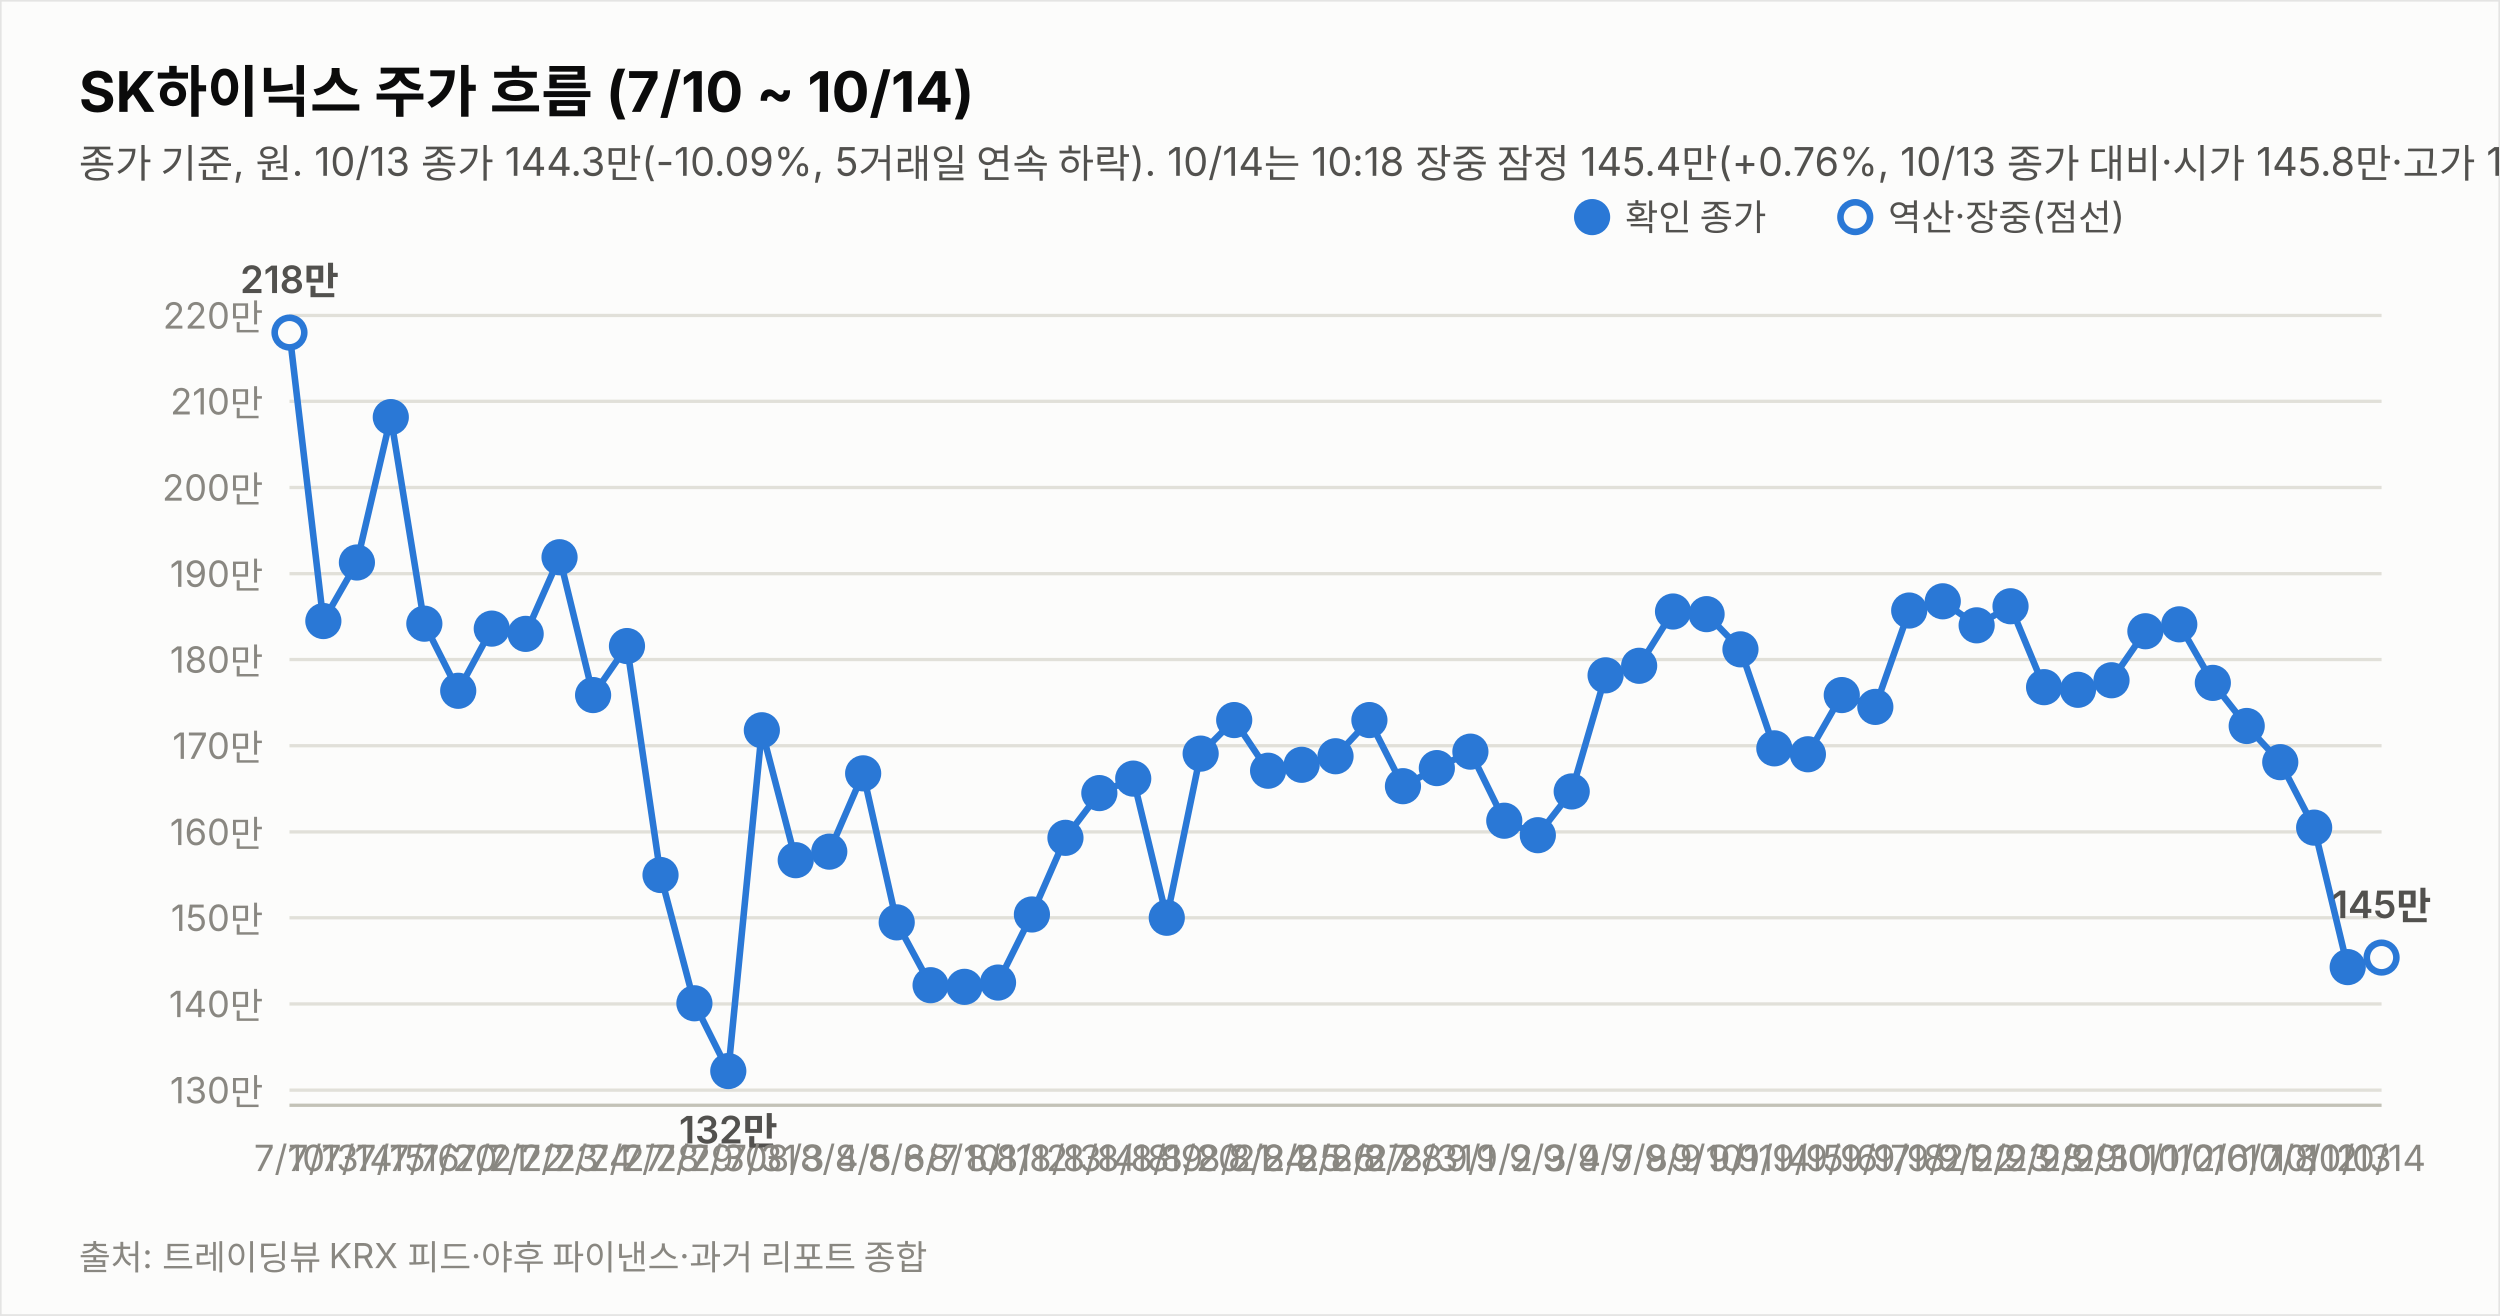
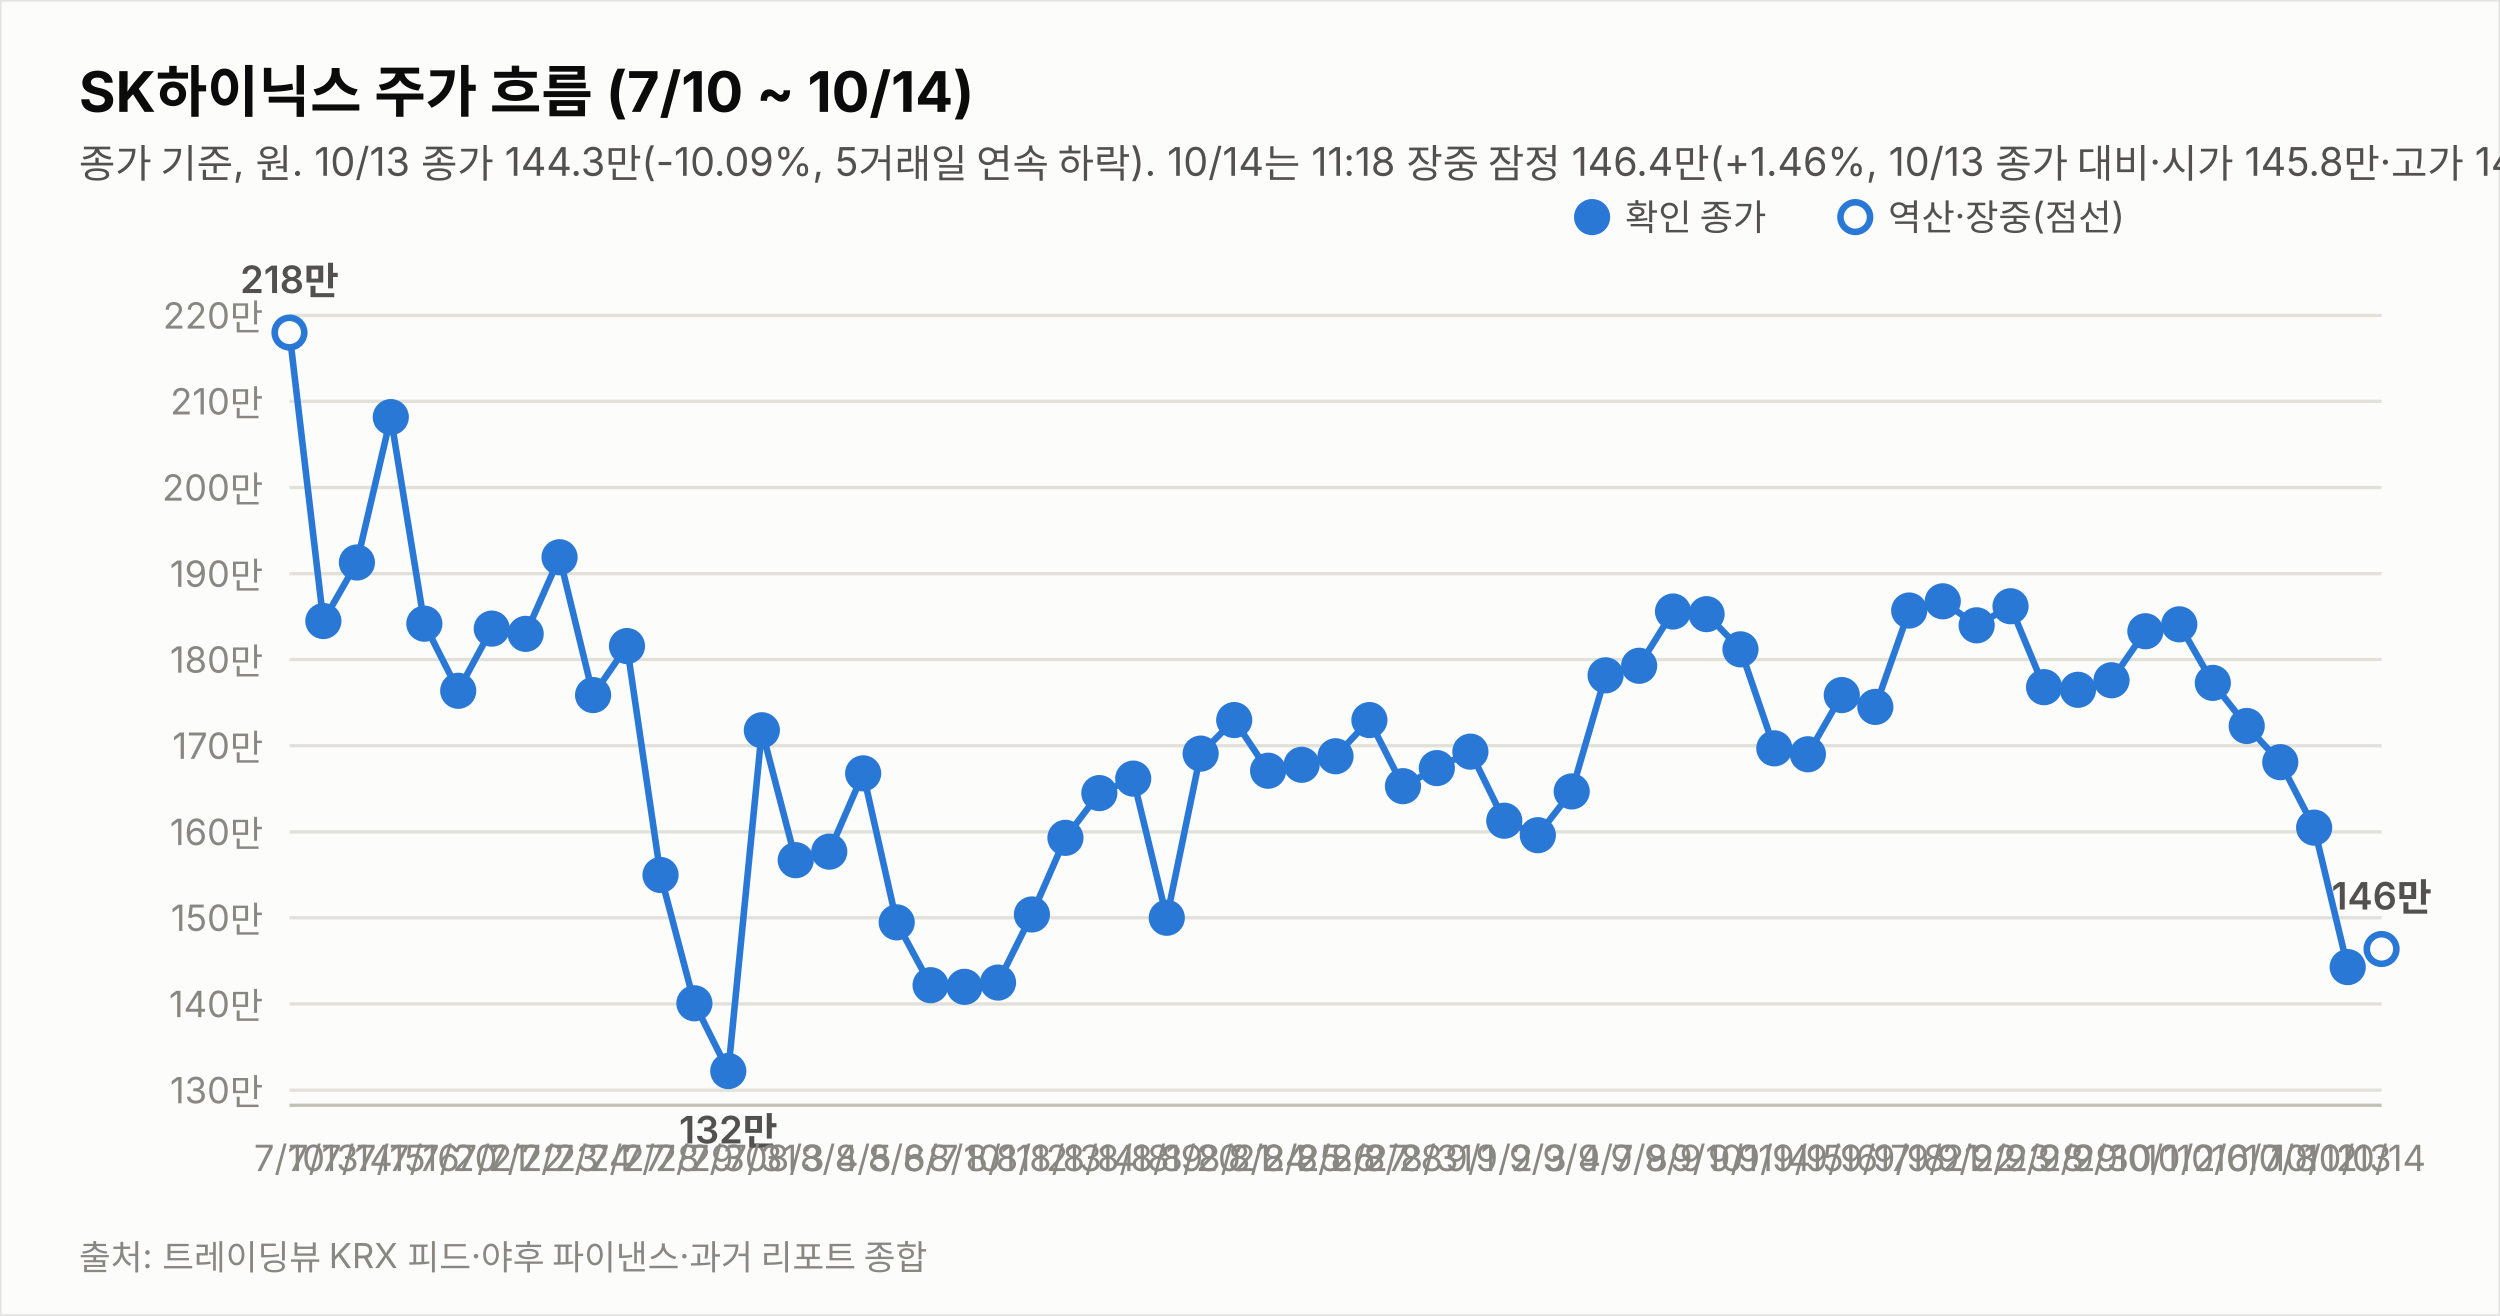
<svg xmlns="http://www.w3.org/2000/svg" width="760" height="400" viewBox="0 0 760 400" font-family="system-ui,-apple-system,&quot;Segoe UI&quot;,&quot;Malgun Gothic&quot;,&quot;Apple SD Gothic Neo&quot;,sans-serif">
  <rect width="760" height="400" fill="#fcfcfb" stroke="rgba(11,11,11,0.10)" />
  <text x="24" y="34" font-size="17" font-weight="700" fill="#0b0b0b">SK하이닉스 주가 흐름 (7/10 ~ 10/14)</text>
-   <text x="24" y="54" font-size="12" fill="#52514e">종가 기준, 원. 10/13 종가 144.3만(-10.09%, 5거래일 연속 하락). 10/14는 10:18 장중 잠정 145.4만(+0.76%, 10/13 종가 대비·시가 145.8만·고가 149.7만·저가 145.1만, 야후 20분 지연 시세). 지표는 10/14 10:18 잠정.</text>
+   <text x="24" y="54" font-size="12" fill="#52514e">종가 기준, 원. 10/13 종가 144.3만(-10.09%, 5거래일 연속 하락). 10/14는 11:18 장중 잠정 146.4만(+1.46%, 10/13 종가 대비·시가 145.8만·고가 149.7만·저가 145.1만, 야후 20분 지연 시세). 지표는 10/14 11:18 잠정.</text>
  <line x1="88" y1="331.4" x2="724" y2="331.4" stroke="#e1e0d9" stroke-width="1" />
  <text x="80" y="335.4" font-size="11" fill="#898781" text-anchor="end" style="font-variant-numeric:tabular-nums">130만</text>
  <line x1="88" y1="305.2" x2="724" y2="305.2" stroke="#e1e0d9" stroke-width="1" />
  <text x="80" y="309.2" font-size="11" fill="#898781" text-anchor="end" style="font-variant-numeric:tabular-nums">140만</text>
  <line x1="88" y1="279.0" x2="724" y2="279.0" stroke="#e1e0d9" stroke-width="1" />
  <text x="80" y="283.0" font-size="11" fill="#898781" text-anchor="end" style="font-variant-numeric:tabular-nums">150만</text>
  <line x1="88" y1="252.9" x2="724" y2="252.9" stroke="#e1e0d9" stroke-width="1" />
  <text x="80" y="256.9" font-size="11" fill="#898781" text-anchor="end" style="font-variant-numeric:tabular-nums">160만</text>
  <line x1="88" y1="226.7" x2="724" y2="226.7" stroke="#e1e0d9" stroke-width="1" />
  <text x="80" y="230.7" font-size="11" fill="#898781" text-anchor="end" style="font-variant-numeric:tabular-nums">170만</text>
  <line x1="88" y1="200.5" x2="724" y2="200.5" stroke="#e1e0d9" stroke-width="1" />
  <text x="80" y="204.5" font-size="11" fill="#898781" text-anchor="end" style="font-variant-numeric:tabular-nums">180만</text>
  <line x1="88" y1="174.4" x2="724" y2="174.4" stroke="#e1e0d9" stroke-width="1" />
  <text x="80" y="178.4" font-size="11" fill="#898781" text-anchor="end" style="font-variant-numeric:tabular-nums">190만</text>
  <line x1="88" y1="148.2" x2="724" y2="148.2" stroke="#e1e0d9" stroke-width="1" />
  <text x="80" y="152.2" font-size="11" fill="#898781" text-anchor="end" style="font-variant-numeric:tabular-nums">200만</text>
  <line x1="88" y1="122.0" x2="724" y2="122.0" stroke="#e1e0d9" stroke-width="1" />
  <text x="80" y="126.0" font-size="11" fill="#898781" text-anchor="end" style="font-variant-numeric:tabular-nums">210만</text>
  <line x1="88" y1="95.9" x2="724" y2="95.9" stroke="#e1e0d9" stroke-width="1" />
  <text x="80" y="99.9" font-size="11" fill="#898781" text-anchor="end" style="font-variant-numeric:tabular-nums">220만</text>
  <line x1="88" y1="336" x2="724" y2="336" stroke="#c3c2b7" stroke-width="1" />
  <path d="M88.0,101.1 L98.3,188.8 L108.5,171.0 L118.8,126.8 L129.0,189.6 L139.3,210.0 L149.5,191.1 L159.8,192.7 L170.1,169.4 L180.3,211.3 L190.6,196.4 L200.8,266.0 L211.1,305.0 L221.4,325.6 L231.6,222.0 L241.9,261.5 L252.1,258.9 L262.4,235.1 L272.6,280.4 L282.9,299.5 L293.2,300.0 L303.4,298.7 L313.7,278.0 L323.9,254.7 L334.2,241.1 L344.5,236.7 L354.7,279.0 L365.0,229.1 L375.2,218.9 L385.5,234.3 L395.7,232.5 L406.0,229.9 L416.3,218.9 L426.5,239.0 L436.8,233.5 L447.0,228.5 L457.3,249.5 L467.5,253.9 L477.8,240.6 L488.1,205.3 L498.3,202.4 L508.6,185.9 L518.8,186.7 L529.1,197.4 L539.4,227.5 L549.6,229.3 L559.9,211.3 L570.1,214.9 L580.4,185.6 L590.6,182.8 L600.9,190.1 L611.2,184.3 L621.4,208.9 L631.7,209.7 L641.9,206.8 L652.2,191.9 L662.5,189.8 L672.7,207.6 L683.0,220.7 L693.2,231.7 L703.5,251.6 L713.7,294.0" fill="none" stroke="#2a78d6" stroke-width="2" />
-   <path d="M713.7,294.0 L724.0,291.1" fill="none" stroke="#2a78d6" stroke-width="2" stroke-dasharray="5 4" />
+   <path d="M713.7,294.0 L724.0,288.5" fill="none" stroke="#2a78d6" stroke-width="2" stroke-dasharray="5 4" />
  <circle cx="88.0" cy="101.1" r="4.5" fill="#fcfcfb" stroke="#2a78d6" stroke-width="2" />
  <text x="88.0" y="356" font-size="11" fill="#898781" text-anchor="middle">7/10</text>
  <text x="88.0" y="89.1" font-size="11.5" font-weight="600" fill="#52514e" text-anchor="middle" style="font-variant-numeric:tabular-nums">218만</text>
  <circle cx="98.3" cy="188.8" r="4.5" fill="#2a78d6" stroke="#2a78d6" stroke-width="2" />
  <text x="98.3" y="356" font-size="11" fill="#898781" text-anchor="middle">7/13</text>
  <circle cx="108.5" cy="171.0" r="4.5" fill="#2a78d6" stroke="#2a78d6" stroke-width="2" />
  <text x="108.5" y="356" font-size="11" fill="#898781" text-anchor="middle">7/14</text>
  <circle cx="118.8" cy="126.8" r="4.5" fill="#2a78d6" stroke="#2a78d6" stroke-width="2" />
  <text x="118.8" y="356" font-size="11" fill="#898781" text-anchor="middle">7/15</text>
  <circle cx="129.0" cy="189.6" r="4.5" fill="#2a78d6" stroke="#2a78d6" stroke-width="2" />
  <text x="129.0" y="356" font-size="11" fill="#898781" text-anchor="middle">7/16</text>
  <circle cx="139.3" cy="210.0" r="4.5" fill="#2a78d6" stroke="#2a78d6" stroke-width="2" />
  <text x="139.3" y="356" font-size="11" fill="#898781" text-anchor="middle">7/20</text>
  <circle cx="149.5" cy="191.1" r="4.5" fill="#2a78d6" stroke="#2a78d6" stroke-width="2" />
  <text x="149.5" y="356" font-size="11" fill="#898781" text-anchor="middle">7/21</text>
  <circle cx="159.8" cy="192.7" r="4.5" fill="#2a78d6" stroke="#2a78d6" stroke-width="2" />
  <text x="159.8" y="356" font-size="11" fill="#898781" text-anchor="middle">7/22</text>
  <circle cx="170.1" cy="169.4" r="4.5" fill="#2a78d6" stroke="#2a78d6" stroke-width="2" />
  <text x="170.1" y="356" font-size="11" fill="#898781" text-anchor="middle">7/23</text>
  <circle cx="180.3" cy="211.3" r="4.5" fill="#2a78d6" stroke="#2a78d6" stroke-width="2" />
  <text x="180.3" y="356" font-size="11" fill="#898781" text-anchor="middle">7/24</text>
  <circle cx="190.6" cy="196.4" r="4.5" fill="#2a78d6" stroke="#2a78d6" stroke-width="2" />
  <text x="190.6" y="356" font-size="11" fill="#898781" text-anchor="middle">7/27</text>
  <circle cx="200.8" cy="266.0" r="4.5" fill="#2a78d6" stroke="#2a78d6" stroke-width="2" />
  <text x="200.8" y="356" font-size="11" fill="#898781" text-anchor="middle">7/28</text>
  <circle cx="211.1" cy="305.0" r="4.5" fill="#2a78d6" stroke="#2a78d6" stroke-width="2" />
  <text x="211.1" y="356" font-size="11" fill="#898781" text-anchor="middle">7/29</text>
  <circle cx="221.4" cy="325.6" r="4.5" fill="#2a78d6" stroke="#2a78d6" stroke-width="2" />
  <text x="221.4" y="356" font-size="11" fill="#898781" text-anchor="middle">7/30</text>
  <text x="221.4" y="347.6" font-size="11.5" font-weight="600" fill="#52514e" text-anchor="middle" style="font-variant-numeric:tabular-nums">132만</text>
  <circle cx="231.6" cy="222.0" r="4.5" fill="#2a78d6" stroke="#2a78d6" stroke-width="2" />
  <text x="231.6" y="356" font-size="11" fill="#898781" text-anchor="middle">7/31</text>
  <circle cx="241.9" cy="261.5" r="4.5" fill="#2a78d6" stroke="#2a78d6" stroke-width="2" />
  <text x="241.9" y="356" font-size="11" fill="#898781" text-anchor="middle">8/3</text>
  <circle cx="252.1" cy="258.9" r="4.5" fill="#2a78d6" stroke="#2a78d6" stroke-width="2" />
  <text x="252.1" y="356" font-size="11" fill="#898781" text-anchor="middle">8/4</text>
  <circle cx="262.4" cy="235.1" r="4.5" fill="#2a78d6" stroke="#2a78d6" stroke-width="2" />
  <text x="262.4" y="356" font-size="11" fill="#898781" text-anchor="middle">8/5</text>
  <circle cx="272.6" cy="280.4" r="4.5" fill="#2a78d6" stroke="#2a78d6" stroke-width="2" />
  <text x="272.6" y="356" font-size="11" fill="#898781" text-anchor="middle">8/6</text>
  <circle cx="282.9" cy="299.5" r="4.5" fill="#2a78d6" stroke="#2a78d6" stroke-width="2" />
  <text x="282.9" y="356" font-size="11" fill="#898781" text-anchor="middle">8/7</text>
  <circle cx="293.2" cy="300.0" r="4.5" fill="#2a78d6" stroke="#2a78d6" stroke-width="2" />
  <text x="293.2" y="356" font-size="11" fill="#898781" text-anchor="middle">8/10</text>
  <circle cx="303.4" cy="298.7" r="4.5" fill="#2a78d6" stroke="#2a78d6" stroke-width="2" />
  <text x="303.4" y="356" font-size="11" fill="#898781" text-anchor="middle">8/11</text>
  <circle cx="313.7" cy="278.0" r="4.5" fill="#2a78d6" stroke="#2a78d6" stroke-width="2" />
  <text x="313.7" y="356" font-size="11" fill="#898781" text-anchor="middle">8/12</text>
  <circle cx="323.9" cy="254.7" r="4.5" fill="#2a78d6" stroke="#2a78d6" stroke-width="2" />
  <text x="323.9" y="356" font-size="11" fill="#898781" text-anchor="middle">8/13</text>
  <circle cx="334.2" cy="241.1" r="4.5" fill="#2a78d6" stroke="#2a78d6" stroke-width="2" />
  <text x="334.2" y="356" font-size="11" fill="#898781" text-anchor="middle">8/14</text>
  <circle cx="344.5" cy="236.7" r="4.5" fill="#2a78d6" stroke="#2a78d6" stroke-width="2" />
  <text x="344.5" y="356" font-size="11" fill="#898781" text-anchor="middle">8/18</text>
  <circle cx="354.7" cy="279.0" r="4.5" fill="#2a78d6" stroke="#2a78d6" stroke-width="2" />
  <text x="354.7" y="356" font-size="11" fill="#898781" text-anchor="middle">8/19</text>
  <circle cx="365.0" cy="229.1" r="4.5" fill="#2a78d6" stroke="#2a78d6" stroke-width="2" />
  <text x="365.0" y="356" font-size="11" fill="#898781" text-anchor="middle">8/20</text>
  <circle cx="375.2" cy="218.9" r="4.5" fill="#2a78d6" stroke="#2a78d6" stroke-width="2" />
  <text x="375.2" y="356" font-size="11" fill="#898781" text-anchor="middle">8/21</text>
  <circle cx="385.5" cy="234.3" r="4.5" fill="#2a78d6" stroke="#2a78d6" stroke-width="2" />
  <text x="385.5" y="356" font-size="11" fill="#898781" text-anchor="middle">8/24</text>
  <circle cx="395.7" cy="232.5" r="4.5" fill="#2a78d6" stroke="#2a78d6" stroke-width="2" />
  <text x="395.7" y="356" font-size="11" fill="#898781" text-anchor="middle">8/25</text>
  <circle cx="406.0" cy="229.9" r="4.5" fill="#2a78d6" stroke="#2a78d6" stroke-width="2" />
  <text x="406.0" y="356" font-size="11" fill="#898781" text-anchor="middle">8/26</text>
  <circle cx="416.3" cy="218.9" r="4.5" fill="#2a78d6" stroke="#2a78d6" stroke-width="2" />
  <text x="416.3" y="356" font-size="11" fill="#898781" text-anchor="middle">8/27</text>
  <circle cx="426.5" cy="239.0" r="4.5" fill="#2a78d6" stroke="#2a78d6" stroke-width="2" />
  <text x="426.5" y="356" font-size="11" fill="#898781" text-anchor="middle">8/28</text>
  <circle cx="436.8" cy="233.5" r="4.5" fill="#2a78d6" stroke="#2a78d6" stroke-width="2" />
  <text x="436.8" y="356" font-size="11" fill="#898781" text-anchor="middle">8/31</text>
  <circle cx="447.0" cy="228.5" r="4.5" fill="#2a78d6" stroke="#2a78d6" stroke-width="2" />
  <text x="447.0" y="356" font-size="11" fill="#898781" text-anchor="middle">9/1</text>
  <circle cx="457.3" cy="249.5" r="4.5" fill="#2a78d6" stroke="#2a78d6" stroke-width="2" />
  <text x="457.3" y="356" font-size="11" fill="#898781" text-anchor="middle">9/2</text>
  <circle cx="467.5" cy="253.9" r="4.5" fill="#2a78d6" stroke="#2a78d6" stroke-width="2" />
  <text x="467.5" y="356" font-size="11" fill="#898781" text-anchor="middle">9/3</text>
  <circle cx="477.8" cy="240.6" r="4.5" fill="#2a78d6" stroke="#2a78d6" stroke-width="2" />
  <text x="477.8" y="356" font-size="11" fill="#898781" text-anchor="middle">9/4</text>
  <circle cx="488.1" cy="205.3" r="4.5" fill="#2a78d6" stroke="#2a78d6" stroke-width="2" />
  <text x="488.1" y="356" font-size="11" fill="#898781" text-anchor="middle">9/7</text>
  <circle cx="498.3" cy="202.4" r="4.5" fill="#2a78d6" stroke="#2a78d6" stroke-width="2" />
  <text x="498.3" y="356" font-size="11" fill="#898781" text-anchor="middle">9/8</text>
  <circle cx="508.6" cy="185.9" r="4.5" fill="#2a78d6" stroke="#2a78d6" stroke-width="2" />
  <text x="508.6" y="356" font-size="11" fill="#898781" text-anchor="middle">9/9</text>
  <circle cx="518.8" cy="186.7" r="4.5" fill="#2a78d6" stroke="#2a78d6" stroke-width="2" />
  <text x="518.8" y="356" font-size="11" fill="#898781" text-anchor="middle">9/10</text>
  <circle cx="529.1" cy="197.4" r="4.5" fill="#2a78d6" stroke="#2a78d6" stroke-width="2" />
  <text x="529.1" y="356" font-size="11" fill="#898781" text-anchor="middle">9/11</text>
  <circle cx="539.4" cy="227.5" r="4.5" fill="#2a78d6" stroke="#2a78d6" stroke-width="2" />
  <text x="539.4" y="356" font-size="11" fill="#898781" text-anchor="middle">9/14</text>
  <circle cx="549.6" cy="229.3" r="4.5" fill="#2a78d6" stroke="#2a78d6" stroke-width="2" />
  <text x="549.6" y="356" font-size="11" fill="#898781" text-anchor="middle">9/15</text>
  <circle cx="559.9" cy="211.3" r="4.5" fill="#2a78d6" stroke="#2a78d6" stroke-width="2" />
  <text x="559.9" y="356" font-size="11" fill="#898781" text-anchor="middle">9/16</text>
  <circle cx="570.1" cy="214.9" r="4.5" fill="#2a78d6" stroke="#2a78d6" stroke-width="2" />
  <text x="570.1" y="356" font-size="11" fill="#898781" text-anchor="middle">9/17</text>
  <circle cx="580.4" cy="185.6" r="4.5" fill="#2a78d6" stroke="#2a78d6" stroke-width="2" />
  <text x="580.4" y="356" font-size="11" fill="#898781" text-anchor="middle">9/18</text>
  <circle cx="590.6" cy="182.8" r="4.5" fill="#2a78d6" stroke="#2a78d6" stroke-width="2" />
  <text x="590.6" y="356" font-size="11" fill="#898781" text-anchor="middle">9/21</text>
  <circle cx="600.9" cy="190.1" r="4.5" fill="#2a78d6" stroke="#2a78d6" stroke-width="2" />
  <text x="600.9" y="356" font-size="11" fill="#898781" text-anchor="middle">9/22</text>
  <circle cx="611.2" cy="184.3" r="4.5" fill="#2a78d6" stroke="#2a78d6" stroke-width="2" />
  <text x="611.2" y="356" font-size="11" fill="#898781" text-anchor="middle">9/23</text>
  <circle cx="621.4" cy="208.9" r="4.5" fill="#2a78d6" stroke="#2a78d6" stroke-width="2" />
  <text x="621.4" y="356" font-size="11" fill="#898781" text-anchor="middle">9/28</text>
  <circle cx="631.7" cy="209.7" r="4.5" fill="#2a78d6" stroke="#2a78d6" stroke-width="2" />
  <text x="631.7" y="356" font-size="11" fill="#898781" text-anchor="middle">9/29</text>
  <circle cx="641.9" cy="206.8" r="4.5" fill="#2a78d6" stroke="#2a78d6" stroke-width="2" />
  <text x="641.9" y="356" font-size="11" fill="#898781" text-anchor="middle">9/30</text>
  <circle cx="652.2" cy="191.9" r="4.5" fill="#2a78d6" stroke="#2a78d6" stroke-width="2" />
  <text x="652.2" y="356" font-size="11" fill="#898781" text-anchor="middle">10/1</text>
  <circle cx="662.5" cy="189.8" r="4.5" fill="#2a78d6" stroke="#2a78d6" stroke-width="2" />
  <text x="662.5" y="356" font-size="11" fill="#898781" text-anchor="middle">10/2</text>
  <circle cx="672.7" cy="207.6" r="4.5" fill="#2a78d6" stroke="#2a78d6" stroke-width="2" />
  <text x="672.7" y="356" font-size="11" fill="#898781" text-anchor="middle">10/6</text>
  <circle cx="683.0" cy="220.7" r="4.5" fill="#2a78d6" stroke="#2a78d6" stroke-width="2" />
  <text x="683.0" y="356" font-size="11" fill="#898781" text-anchor="middle">10/7</text>
  <circle cx="693.2" cy="231.7" r="4.5" fill="#2a78d6" stroke="#2a78d6" stroke-width="2" />
  <text x="693.2" y="356" font-size="11" fill="#898781" text-anchor="middle">10/8</text>
  <circle cx="703.5" cy="251.6" r="4.5" fill="#2a78d6" stroke="#2a78d6" stroke-width="2" />
  <text x="703.5" y="356" font-size="11" fill="#898781" text-anchor="middle">10/12</text>
  <circle cx="713.7" cy="294.0" r="4.5" fill="#2a78d6" stroke="#2a78d6" stroke-width="2" />
  <text x="713.7" y="356" font-size="11" fill="#898781" text-anchor="middle">10/13</text>
-   <circle cx="724.0" cy="291.1" r="4.5" fill="#fcfcfb" stroke="#2a78d6" stroke-width="2" />
+   <circle cx="724.0" cy="288.5" r="4.5" fill="#fcfcfb" stroke="#2a78d6" stroke-width="2" />
  <text x="724.0" y="356" font-size="11" fill="#898781" text-anchor="middle">10/14</text>
-   <text x="724.0" y="279.1" font-size="11.5" font-weight="600" fill="#52514e" text-anchor="middle" style="font-variant-numeric:tabular-nums">145만</text>
+   <text x="724.0" y="276.5" font-size="11.5" font-weight="600" fill="#52514e" text-anchor="middle" style="font-variant-numeric:tabular-nums">146만</text>
  <circle cx="484" cy="66" r="4.5" fill="#2a78d6" stroke="#2a78d6" stroke-width="2" />
  <text x="494" y="70" font-size="11" fill="#52514e">확인 종가</text>
  <circle cx="564" cy="66" r="4.5" fill="#fcfcfb" stroke="#2a78d6" stroke-width="2" />
  <text x="574" y="70" font-size="11" fill="#52514e">역산·장중(점선)</text>
  <text x="24" y="386" font-size="10.5" fill="#898781">출처: 트레이딩뷰 KRX 피드·야후 파이낸스·과거 리포트 종합</text>
</svg>
